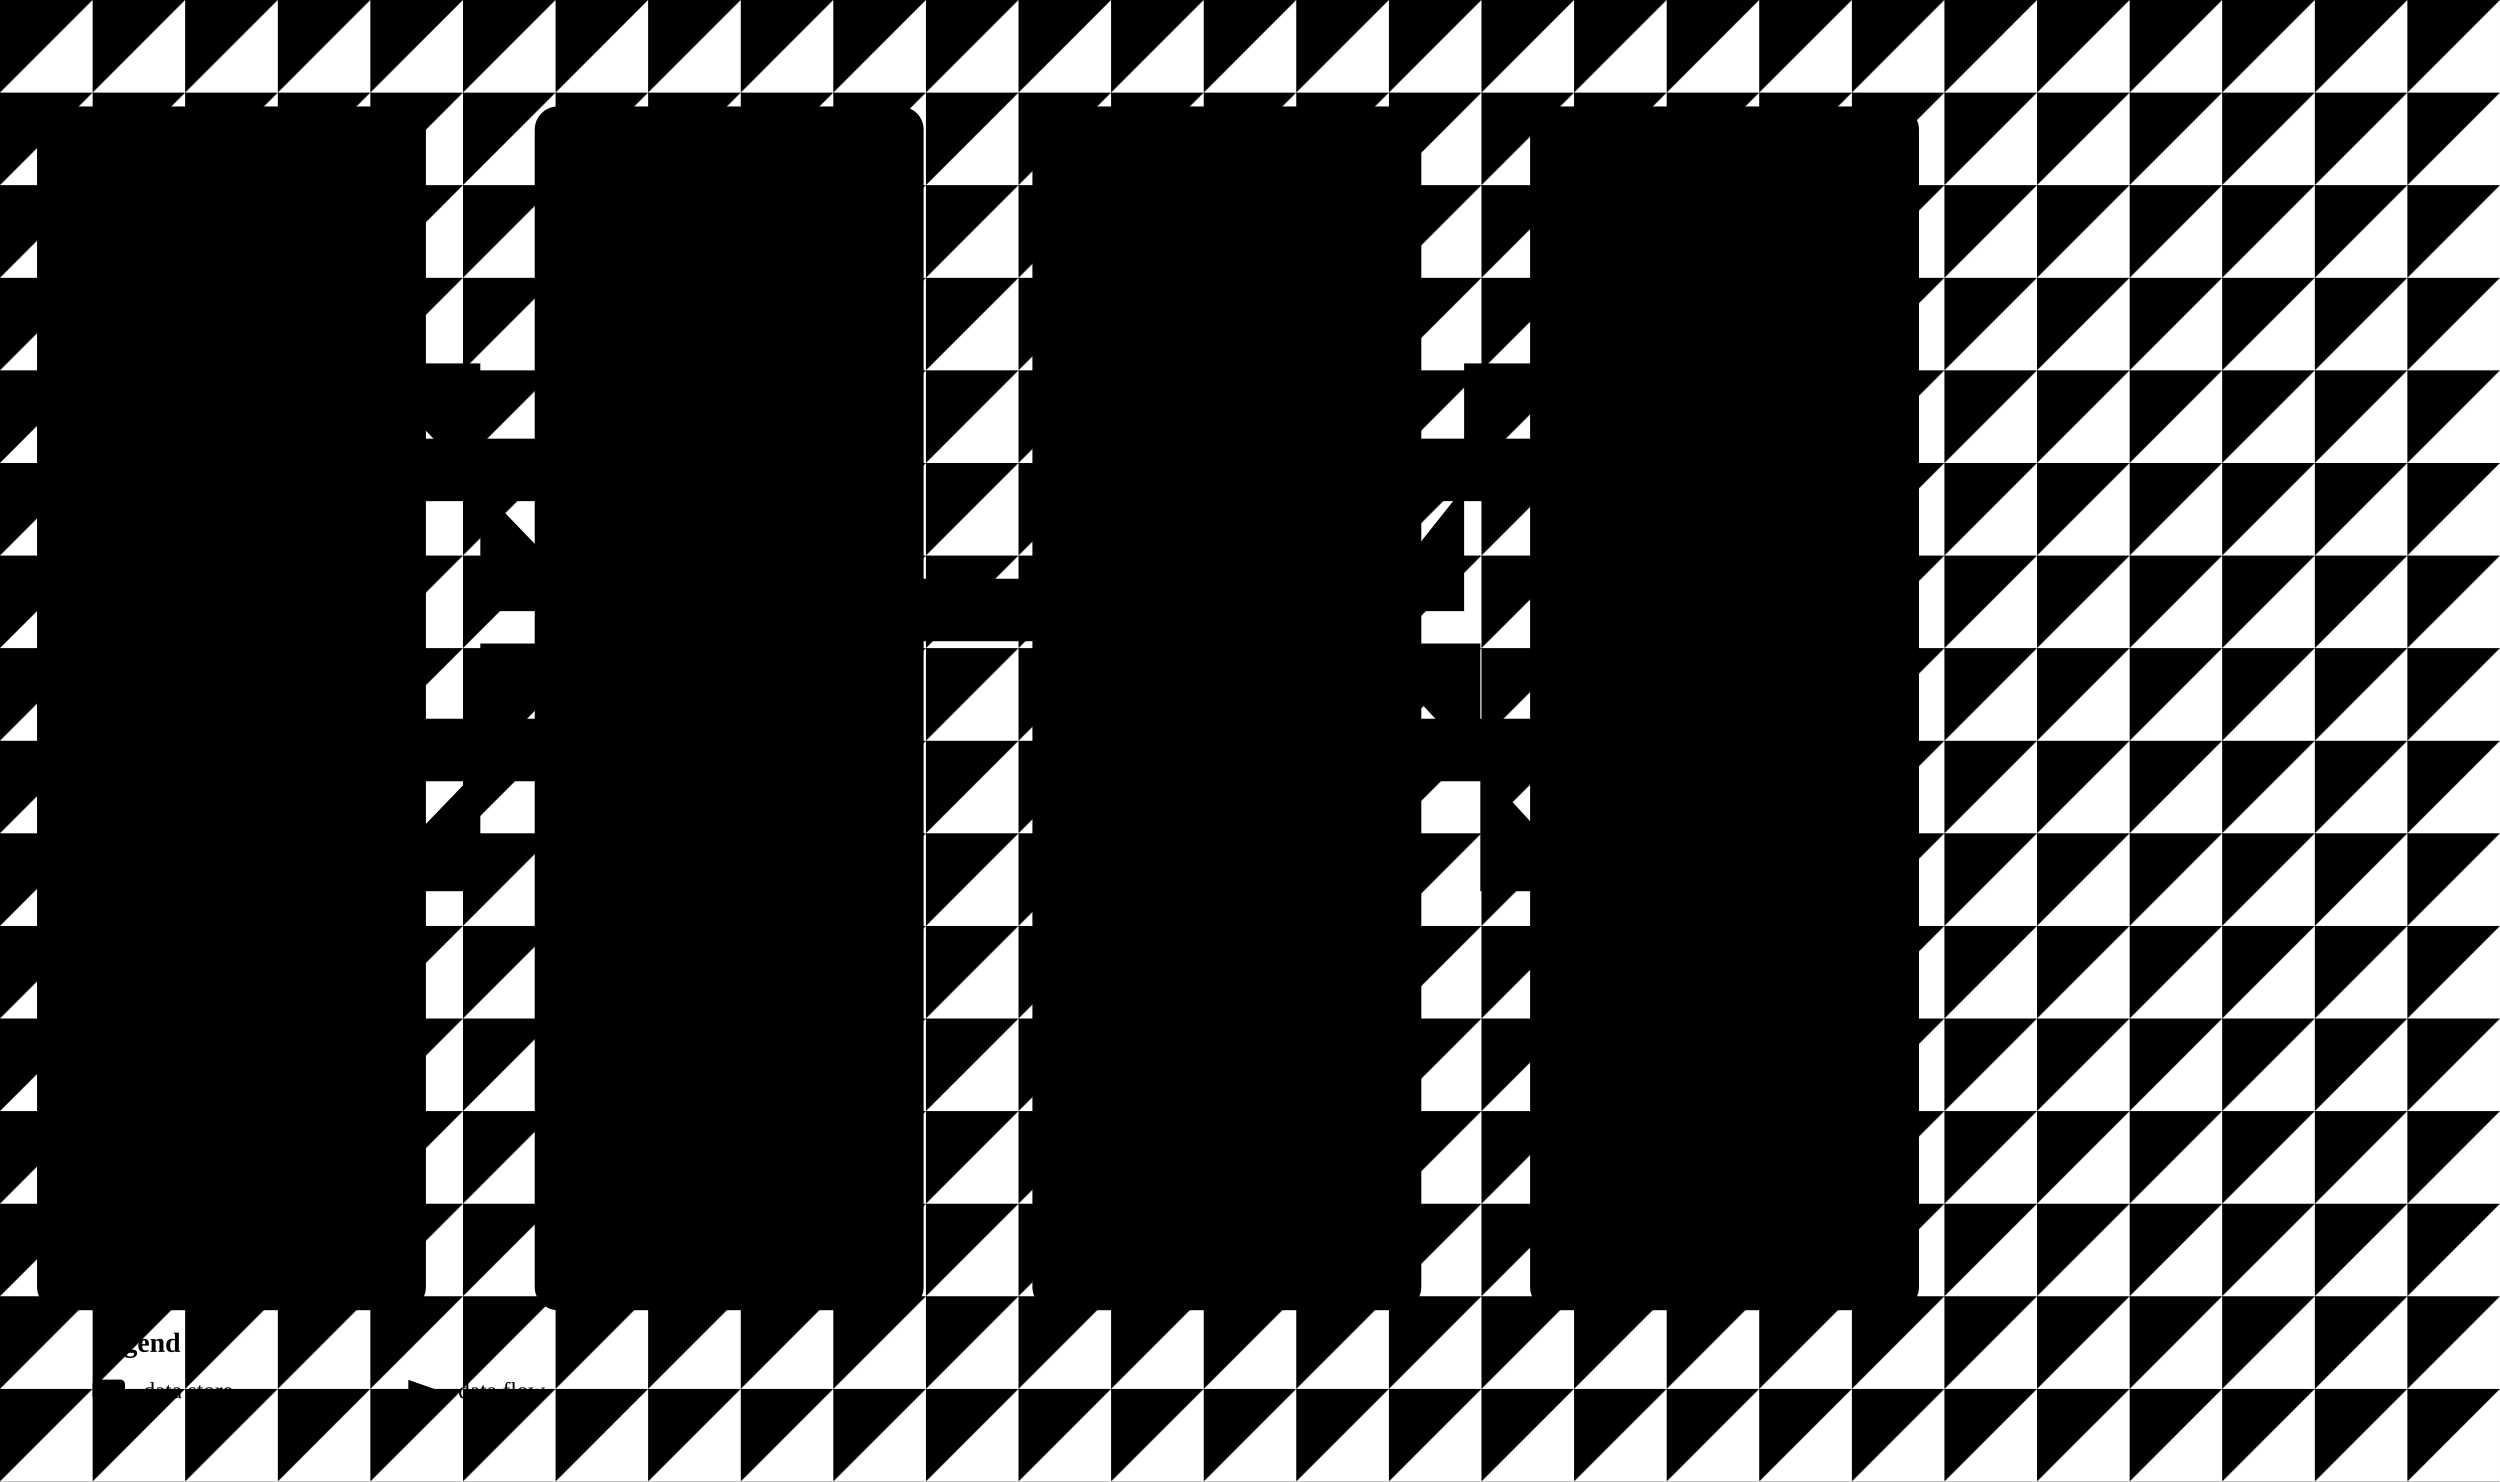
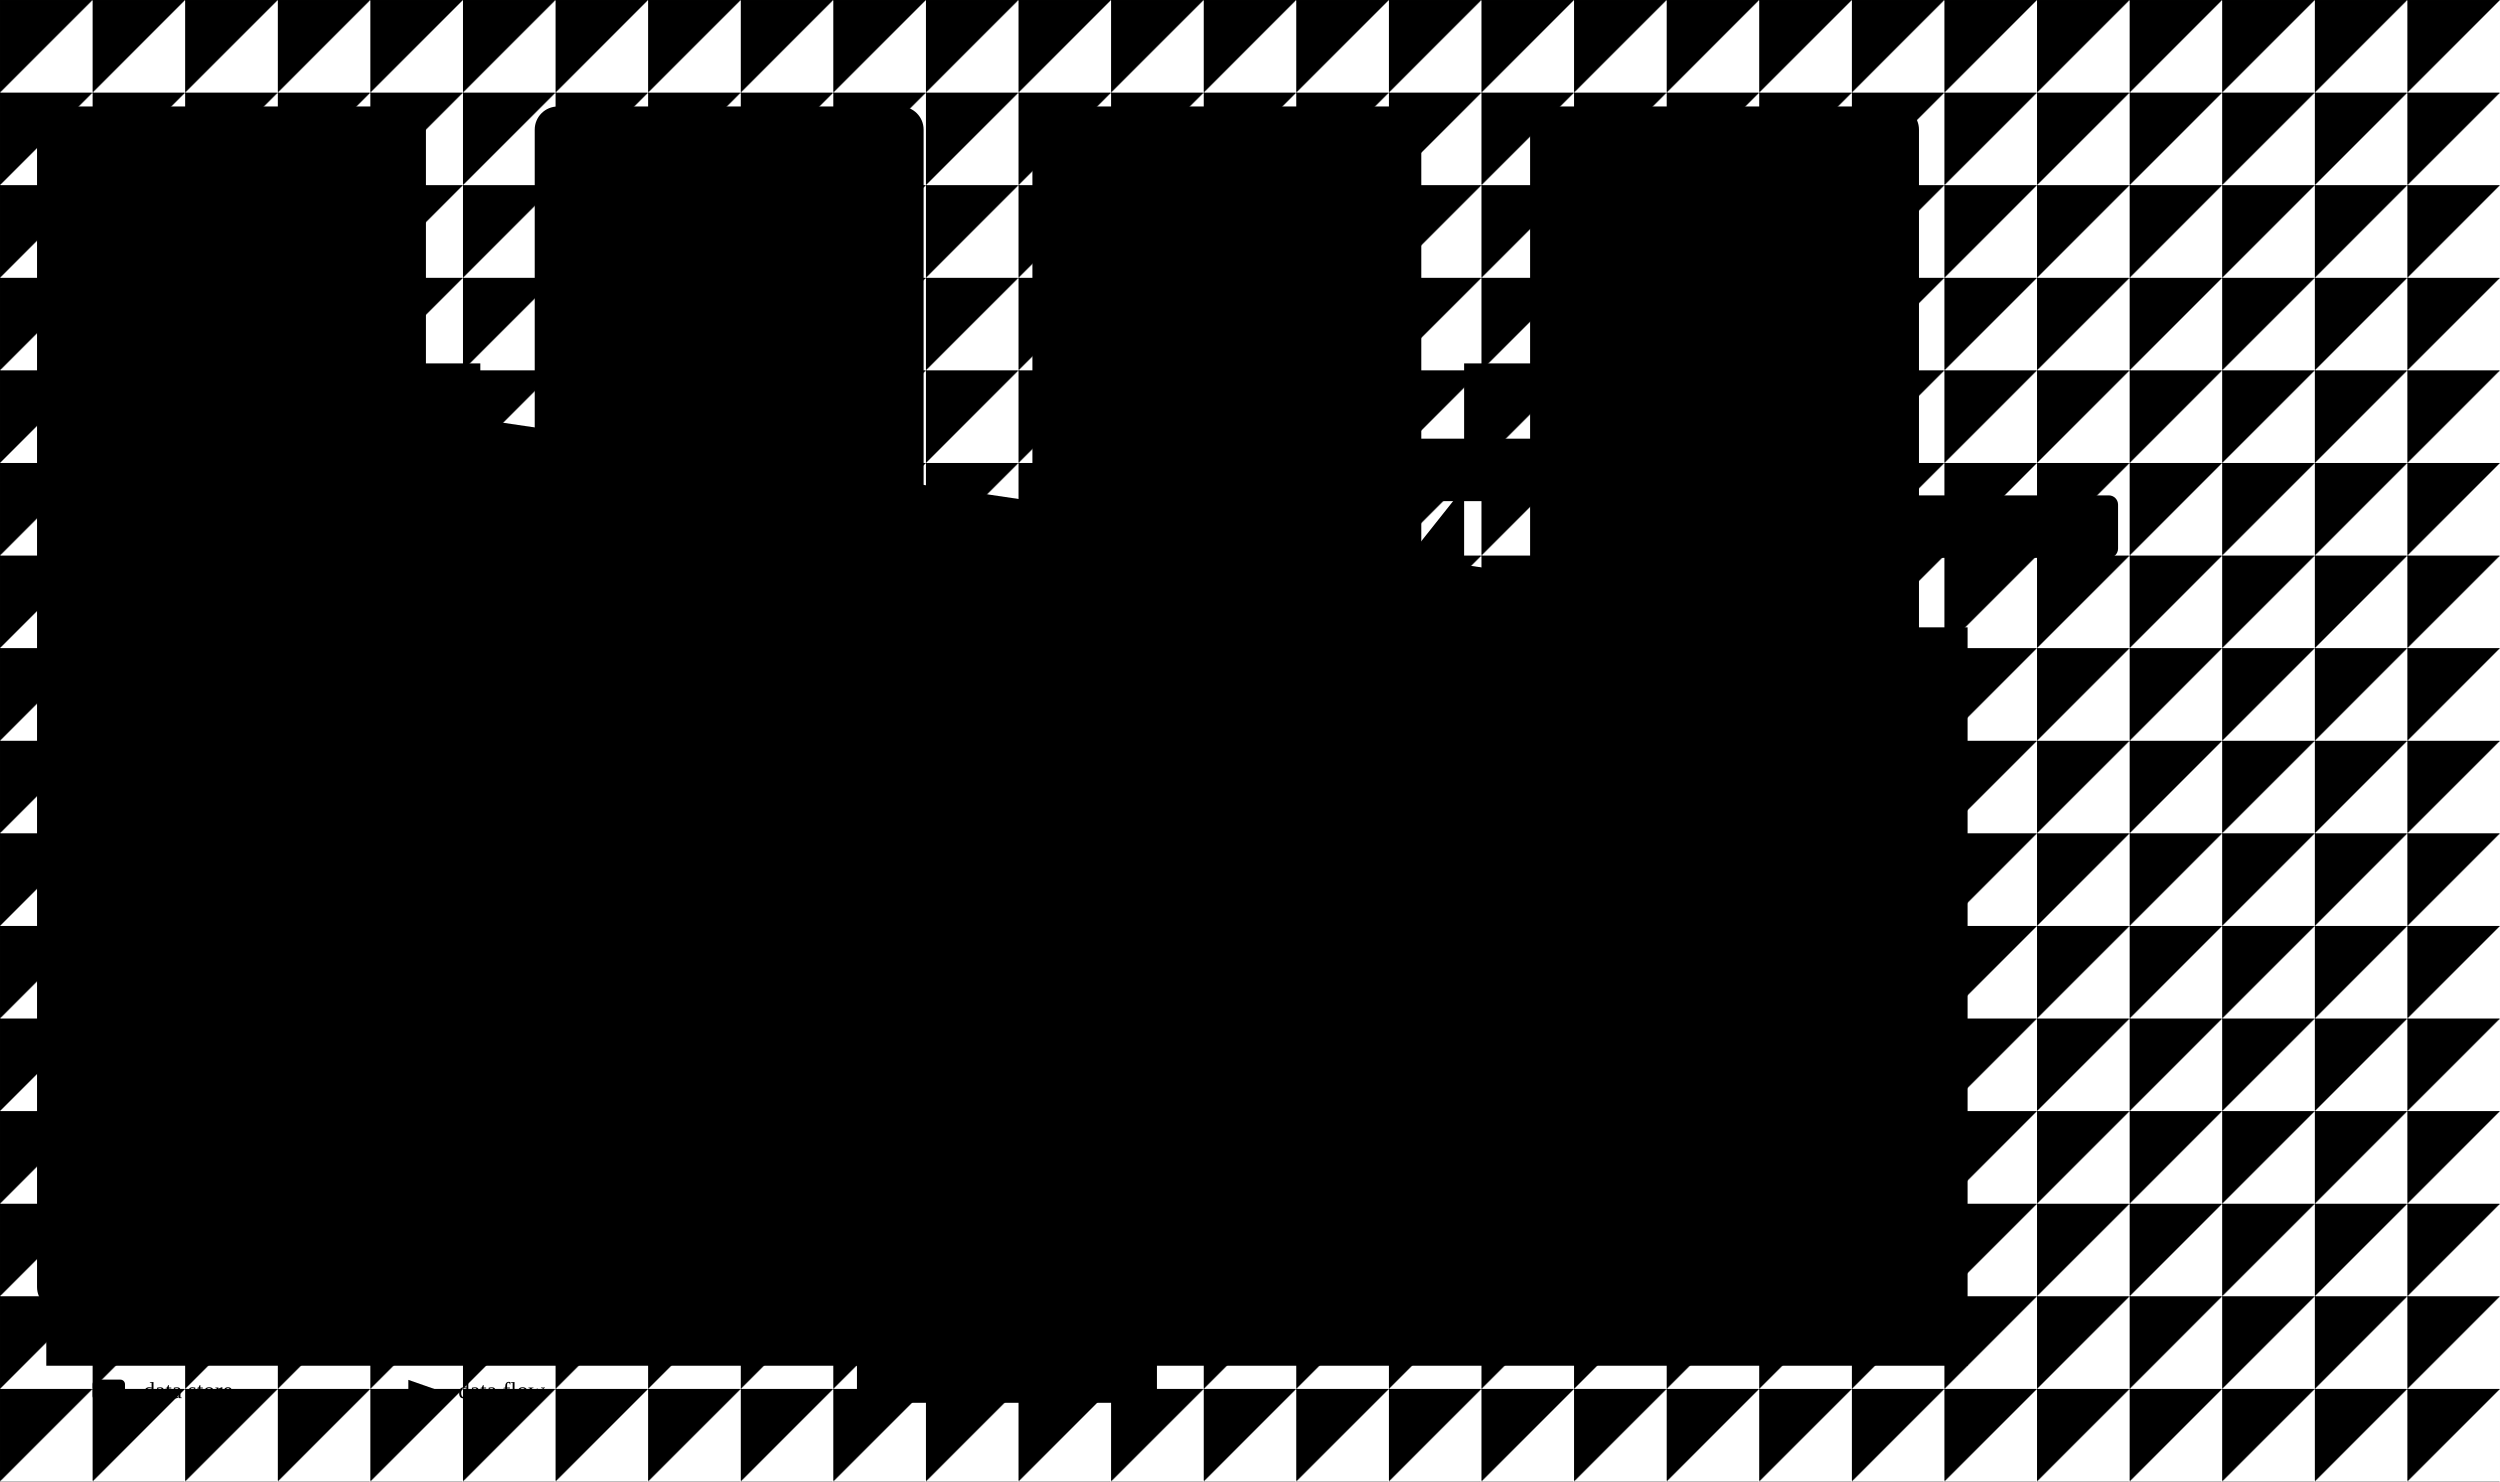
<svg viewBox="0 0 1080 640" role="img" lang="en" aria-labelledby="archify-diagram-title archify-diagram-description" data-preset="classic" data-quality-profile="showcase">
  <defs>
    <marker id="arrowhead" markerWidth="10" markerHeight="7" refX="9" refY="3.5" orient="auto">
      <polygon points="0 0, 10 3.5, 0 7" class="m-default" />
    </marker>
    <marker id="arrowhead-emphasis" markerWidth="10" markerHeight="7" refX="9" refY="3.5" orient="auto">
      <polygon points="0 0, 10 3.5, 0 7" class="m-emphasis" />
    </marker>
    <marker id="arrowhead-security" markerWidth="10" markerHeight="7" refX="9" refY="3.5" orient="auto">
      <polygon points="0 0, 10 3.5, 0 7" class="m-security" />
    </marker>
    <marker id="arrowhead-dashed" markerWidth="10" markerHeight="7" refX="9" refY="3.5" orient="auto">
      <polygon points="0 0, 10 3.5, 0 7" class="m-dashed" />
    </marker>
    <pattern id="grid" width="40" height="40" patternUnits="userSpaceOnUse">
      <path d="M 40 0 L 0 0 0 40" class="c-grid" stroke-width="0.5" />
    </pattern>
  </defs>
  <rect width="100%" height="100%" fill="url(#grid)" />
  <rect data-graph-role="structural-frame" data-composition-frame-kind="stage" data-composition-frame-id="0" x="16" y="46" width="168" height="520" rx="10" class="c-lane" stroke-width="1" />
  <text x="100" y="68" class="t-dim" font-size="9" font-weight="600" text-anchor="middle">01 / Tracker fields</text>
  <rect data-graph-role="structural-frame" data-composition-frame-kind="stage" data-composition-frame-id="1" x="231" y="46" width="168" height="520" rx="10" class="c-lane" stroke-width="1" />
  <text x="315" y="68" class="t-dim" font-size="9" font-weight="600" text-anchor="middle">02 / Query</text>
  <rect data-graph-role="structural-frame" data-composition-frame-kind="stage" data-composition-frame-id="2" x="446" y="46" width="168" height="520" rx="10" class="c-lane" stroke-width="1" />
  <text x="530" y="68" class="t-dim" font-size="9" font-weight="600" text-anchor="middle">03 / Board</text>
  <rect data-graph-role="structural-frame" data-composition-frame-kind="stage" data-composition-frame-id="3" x="661" y="46" width="168" height="520" rx="10" class="c-lane" stroke-width="1" />
  <text x="745" y="68" class="t-dim" font-size="9" font-weight="600" text-anchor="middle">04 / Consume</text>
  <path data-edge-from="tickets" data-edge-to="frontier_query" data-edge-label="every open ticket" data-edge-key="0" data-edge-id="all-tickets" data-composition-points="156,157;207.5,157;207.5,264;259,264" d="M 156 157 L 207.5 157 L 207.5 264 L 259 264" class="a-default" stroke-width="1.4" marker-end="url(#arrowhead)" />
  <path data-edge-from="blocking_edges" data-edge-to="frontier_query" data-edge-label="blockers all done?" data-edge-key="1" data-edge-id="blockers-done" data-composition-points="156,271;259,271" d="M 156 271 L 259 271" class="a-default" stroke-width="1.4" marker-end="url(#arrowhead)" />
  <path data-edge-from="assignee_field" data-edge-to="frontier_query" data-edge-label="assignee empty?" data-edge-key="2" data-edge-id="assignee-empty" data-composition-points="156,385;207.5,385;207.5,278;259,278" d="M 156 385 L 207.5 385 L 207.5 278 L 259 278" class="a-default" stroke-width="1.4" marker-end="url(#arrowhead)" />
  <path data-edge-from="frontier_query" data-edge-to="board" data-edge-label="answer written" data-edge-key="3" data-edge-id="answer-written" data-composition-points="371,271;470,271" d="M 371 271 L 470 271" class="a-default" stroke-width="1.4" marker-end="url(#arrowhead)" />
  <path data-edge-from="board" data-edge-to="thomas" data-edge-label="session start + ticket closes" data-edge-key="4" data-edge-id="board-thomas" data-composition-points="590,264;632.5,264;632.5,157;675,157" d="M 590 264 L 632.5 264 L 632.5 157 L 675 157" class="a-default" stroke-width="1.4" marker-end="url(#arrowhead)" />
  <path data-edge-from="board" data-edge-to="owner" data-edge-label="reviews readiness" data-edge-key="5" data-edge-id="board-owner" data-composition-points="590,278;639.5,278;639.5,385;689,385" d="M 590 278 L 639.5 278 L 639.5 385 L 689 385" class="a-default" stroke-width="1.4" marker-end="url(#arrowhead)" />
+   <path data-edge-from="board" data-edge-to="builder" data-edge-label="claim, then dispatch" data-edge-key="6" data-edge-id="board-builder" data-composition-points="590,271;675,271" d="M 590 271 L 675 271" class="a-default" stroke-width="1.4" marker-end="url(#arrowhead)" />
+   <path data-edge-from="builder" data-edge-to="tickets" data-edge-label="issue found → new ticket" data-edge-key="7" data-edge-id="new-ticket" data-composition-points="815,271;850,271;850,590;20,590;20,157;44,157" d="M 815 271 L 850 271 L 850 590 L 20 590 L 20 157 L 44 157" class="a-default" stroke-width="1.4" marker-end="url(#arrowhead)" />
  <g id="node-tickets" data-node-id="tickets" data-node-label="Open Tickets" tabindex="0" role="button" aria-label="Focus Open Tickets, all tracker items, 01 / Tracker fields" aria-pressed="false" data-node-kind="database" data-node-sublabel="all tracker items" data-node-context="01 / Tracker fields">
    <rect x="44" y="128" width="112" height="58" rx="6" class="c-mask" />
    <rect x="44" y="128" width="112" height="58" rx="6" class="c-database" stroke-width="1.5" />
    <g aria-hidden="true" data-semantic-sigil="database" class="semantic-sigil s-database" transform="translate(50 134) scale(0.6875)">
      <ellipse cx="8" cy="4" rx="5" ry="2" />
      <path d="M3 4v8c0 1.1 2.2 2 5 2s5-.9 5-2V4M3 8c0 1.1 2.2 2 5 2s5-.9 5-2" />
    </g>
    <text data-node-label="" data-detail-anchor="" x="100" y="149" class="t-primary" font-size="10" font-weight="600" text-anchor="middle">Open Tickets</text>
    <text data-detail="context" x="100" y="165" class="t-muted" font-size="7" text-anchor="middle">all tracker items</text>
  </g>
  <g id="node-blocking_edges" data-node-id="blocking_edges" data-node-label="Blocking Edges" tabindex="0" role="button" aria-label="Focus Blocking Edges, blocked_by graph, 01 / Tracker fields" aria-pressed="false" data-node-kind="database" data-node-sublabel="blocked_by graph" data-node-context="01 / Tracker fields">
    <rect x="44" y="242" width="112" height="58" rx="6" class="c-mask" />
    <rect x="44" y="242" width="112" height="58" rx="6" class="c-database" stroke-width="1.5" />
    <g aria-hidden="true" data-semantic-sigil="database" class="semantic-sigil s-database" transform="translate(50 248) scale(0.6875)">
      <ellipse cx="8" cy="4" rx="5" ry="2" />
      <path d="M3 4v8c0 1.1 2.2 2 5 2s5-.9 5-2V4M3 8c0 1.1 2.2 2 5 2s5-.9 5-2" />
    </g>
    <text data-node-label="" data-detail-anchor="" x="100" y="263" class="t-primary" font-size="10" font-weight="600" text-anchor="middle">Blocking Edges</text>
    <text data-detail="context" x="100" y="279" class="t-muted" font-size="7" text-anchor="middle">blocked_by graph</text>
  </g>
  <g id="node-assignee_field" data-node-id="assignee_field" data-node-label="Assignee Field" tabindex="0" role="button" aria-label="Focus Assignee Field, empty or held, 01 / Tracker fields" aria-pressed="false" data-node-kind="database" data-node-sublabel="empty or held" data-node-context="01 / Tracker fields">
    <rect x="44" y="356" width="112" height="58" rx="6" class="c-mask" />
    <rect x="44" y="356" width="112" height="58" rx="6" class="c-database" stroke-width="1.5" />
    <g aria-hidden="true" data-semantic-sigil="database" class="semantic-sigil s-database" transform="translate(50 362) scale(0.6875)">
      <ellipse cx="8" cy="4" rx="5" ry="2" />
      <path d="M3 4v8c0 1.1 2.2 2 5 2s5-.9 5-2V4M3 8c0 1.1 2.2 2 5 2s5-.9 5-2" />
    </g>
    <text data-node-label="" data-detail-anchor="" x="100" y="377" class="t-primary" font-size="10" font-weight="600" text-anchor="middle">Assignee Field</text>
    <text data-detail="context" x="100" y="393" class="t-muted" font-size="7" text-anchor="middle">empty or held</text>
  </g>
  <g id="node-frontier_query" data-node-id="frontier_query" data-node-label="Frontier Query" tabindex="0" role="button" aria-label="Focus Frontier Query, asks what is ready, 02 / Query" aria-pressed="false" data-node-kind="backend" data-node-sublabel="asks what is ready" data-node-tag="not remembered" data-node-context="02 / Query">
    <rect x="259" y="242" width="112" height="58" rx="6" class="c-mask" />
    <rect x="259" y="242" width="112" height="58" rx="6" class="c-backend" stroke-width="1.5" />
    <g aria-hidden="true" data-semantic-sigil="backend" class="semantic-sigil s-backend" transform="translate(265 248) scale(0.6875)">
      <path d="M6 3 3 8l3 5M10 3l3 5-3 5" />
    </g>
    <text data-node-label="" data-detail-anchor="" x="315" y="263" class="t-primary" font-size="10" font-weight="600" text-anchor="middle">Frontier Query</text>
    <text data-detail="context" x="315" y="279" class="t-muted" font-size="7" text-anchor="middle">asks what is ready</text>
    <text data-detail="fine" x="315" y="289" class="t-backend" font-size="7" text-anchor="middle">not remembered</text>
  </g>
  <g id="node-board" data-node-id="board" data-node-label="Claimable Board" tabindex="0" role="button" aria-label="Focus Claimable Board, claimable, unclaimed, 03 / Board" aria-pressed="false" data-node-kind="cloud" data-node-sublabel="claimable, unclaimed" data-node-context="03 / Board">
    <rect x="470" y="242" width="120" height="58" rx="6" class="c-mask" />
    <rect x="470" y="242" width="120" height="58" rx="6" class="c-cloud" stroke-width="1.5" />
    <g aria-hidden="true" data-semantic-sigil="cloud" class="semantic-sigil s-cloud" transform="translate(476 248) scale(0.6875)">
      <path d="M4.3 12.5h7.3a2.4 2.4 0 0 0 .2-4.8 4 4 0 0 0-7.5-1.3A3.1 3.1 0 0 0 4.3 12.5Z" />
    </g>
    <text data-node-label="" data-detail-anchor="" x="530" y="263" class="t-primary" font-size="10" font-weight="600" text-anchor="middle">Claimable Board</text>
    <text data-detail="context" x="530" y="279" class="t-muted" font-size="7" text-anchor="middle">claimable, unclaimed</text>
  </g>
  <g id="node-thomas" data-node-id="thomas" data-node-label="Thomas" tabindex="0" role="button" aria-label="Focus Thomas, reruns after merge/handback, 04 / Consume" aria-pressed="false" data-node-kind="backend" data-node-sublabel="reruns after merge/handback" data-node-context="04 / Consume">
    <rect x="675" y="128" width="140" height="58" rx="6" class="c-mask" />
    <rect x="675" y="128" width="140" height="58" rx="6" class="c-backend" stroke-width="1.5" />
    <g aria-hidden="true" data-semantic-sigil="backend" class="semantic-sigil s-backend" transform="translate(681 134) scale(0.6875)">
      <path d="M6 3 3 8l3 5M10 3l3 5-3 5" />
    </g>
    <text data-node-label="" data-detail-anchor="" x="745" y="149" class="t-primary" font-size="10" font-weight="600" text-anchor="middle">Thomas</text>
    <text data-detail="context" x="745" y="165" class="t-muted" font-size="7" text-anchor="middle">reruns after merge/handback</text>
  </g>
+   <g id="node-builder" data-node-id="builder" data-node-label="Builder" tabindex="0" role="button" aria-label="Focus Builder, claims and works the ticket, 04 / Consume" aria-pressed="false" data-node-kind="backend" data-node-sublabel="claims and works the ticket" data-node-context="04 / Consume">
+     <rect x="675" y="242" width="140" height="58" rx="6" class="c-mask" />
+     <rect x="675" y="242" width="140" height="58" rx="6" class="c-backend" stroke-width="1.5" />
+     <g aria-hidden="true" data-semantic-sigil="backend" class="semantic-sigil s-backend" transform="translate(681 248) scale(0.6875)">
+       <path d="M6 3 3 8l3 5M10 3l3 5-3 5" />
+     </g>
+     <text data-node-label="" data-detail-anchor="" x="745" y="263" class="t-primary" font-size="10" font-weight="600" text-anchor="middle">Builder</text>
+     <text data-detail="context" x="745" y="279" class="t-muted" font-size="7" text-anchor="middle">claims and works the ticket</text>
+   </g>
  <g id="node-owner" data-node-id="owner" data-node-label="Owner" tabindex="0" role="button" aria-label="Focus Owner, looks at the board, 04 / Consume" aria-pressed="false" data-node-kind="external" data-node-sublabel="looks at the board" data-node-context="04 / Consume">
    <rect x="689" y="356" width="112" height="58" rx="6" class="c-mask" />
    <rect x="689" y="356" width="112" height="58" rx="6" class="c-external" stroke-width="1.5" />
    <g aria-hidden="true" data-semantic-sigil="external" class="semantic-sigil s-external" transform="translate(695 362) scale(0.6875)">
      <rect x="2.5" y="5" width="8.5" height="8" rx="1.5" />
      <path d="M8 2.5h5.5V8M13.5 2.5 7.5 8.5" />
    </g>
    <text data-node-label="" data-detail-anchor="" x="745" y="377" class="t-primary" font-size="10" font-weight="600" text-anchor="middle">Owner</text>
    <text data-detail="context" x="745" y="393" class="t-muted" font-size="7" text-anchor="middle">looks at the board</text>
  </g>
  <g data-detail="context" data-edge-from="tickets" data-edge-to="frontier_query" data-edge-label="every open ticket" data-edge-key="0" data-edge-id="all-tickets">
    <rect x="159.85" y="189.5" width="95.3" height="27" rx="4" class="c-mask" />
    <text x="207.5" y="200.5" class="t-muted" font-size="8" text-anchor="middle">every open ticket</text>
    <text data-detail="fine" x="207.5" y="211.5" class="t-dim" font-size="7" text-anchor="middle">state read</text>
  </g>
  <g data-detail="context" data-edge-from="blocking_edges" data-edge-to="frontier_query" data-edge-label="blockers all done?" data-edge-key="1" data-edge-id="blockers-done">
    <rect x="249.9" y="303" width="100.2" height="27" rx="4" class="c-mask" />
    <text x="300" y="314" class="t-muted" font-size="8" text-anchor="middle">blockers all done?</text>
    <text data-detail="fine" x="300" y="325" class="t-dim" font-size="7" text-anchor="middle">graph read</text>
  </g>
  <g data-detail="context" data-edge-from="assignee_field" data-edge-to="frontier_query" data-edge-label="assignee empty?" data-edge-key="2" data-edge-id="assignee-empty">
    <rect x="164.75" y="310.5" width="85.5" height="27" rx="4" class="c-mask" />
    <text x="207.5" y="321.5" class="t-muted" font-size="8" text-anchor="middle">assignee empty?</text>
    <text data-detail="fine" x="207.5" y="332.5" class="t-dim" font-size="7" text-anchor="middle">state read</text>
  </g>
  <g data-detail="context" data-edge-from="frontier_query" data-edge-to="board" data-edge-label="answer written" data-edge-key="3" data-edge-id="answer-written">
    <rect x="380.2" y="250" width="80.6" height="27" rx="4" class="c-mask" />
    <text x="420.5" y="261" class="t-muted" font-size="8" text-anchor="middle">answer written</text>
    <text data-detail="fine" x="420.5" y="272" class="t-dim" font-size="7" text-anchor="middle">derived</text>
  </g>
  <g data-detail="context" data-edge-from="board" data-edge-to="thomas" data-edge-label="session start + ticket closes" data-edge-key="4" data-edge-id="board-thomas">
    <rect x="555.45" y="189.5" width="154.1" height="27" rx="4" class="c-mask" />
    <text x="632.5" y="200.5" class="t-muted" font-size="8" text-anchor="middle">session start + ticket closes</text>
    <text data-detail="fine" x="632.5" y="211.5" class="t-dim" font-size="7" text-anchor="middle">polled</text>
  </g>
  <g data-detail="context" data-edge-from="board" data-edge-to="owner" data-edge-label="reviews readiness" data-edge-key="5" data-edge-id="board-owner">
    <rect x="591.85" y="310.5" width="95.3" height="27" rx="4" class="c-mask" />
    <text x="639.5" y="321.5" class="t-muted" font-size="8" text-anchor="middle">reviews readiness</text>
    <text data-detail="fine" x="639.5" y="332.5" class="t-dim" font-size="7" text-anchor="middle">read-only</text>
  </g>
+   <g data-detail="context" data-edge-from="board" data-edge-to="builder" data-edge-label="claim, then dispatch" data-edge-key="6" data-edge-id="board-builder">
+     <rect x="805" y="214" width="110" height="27" rx="4" class="c-mask" />
+     <text x="860" y="225" class="t-muted" font-size="8" text-anchor="middle">claim, then dispatch</text>
+     <text data-detail="fine" x="860" y="236" class="t-dim" font-size="7" text-anchor="middle">writes assignee</text>
+   </g>
+   <g data-detail="context" data-edge-from="builder" data-edge-to="tickets" data-edge-label="issue found → new ticket" data-edge-key="7" data-edge-id="new-ticket">
+     <rect x="370.2" y="579" width="129.6" height="27" rx="4" class="c-mask" />
+     <text x="435" y="590" class="t-muted" font-size="8" text-anchor="middle">issue found → new ticket</text>
+     <text data-detail="fine" x="435" y="601" class="t-dim" font-size="7" text-anchor="middle">writes</text>
+   </g>
  <g data-legend="" data-legend-bridge="">
    <text x="40" y="584" class="t-primary" font-size="12" font-weight="650">Legend</text>
    <g data-legend-semantic-kind="database" data-legend-kind="database" data-legend-label="data store" data-legend-x="40" data-legend-baseline="604" data-legend-width="93">
      <rect x="40" y="596" width="14" height="9" rx="2" class="c-database" stroke-width="1" />
      <text x="62" y="604" class="t-muted" font-size="10" font-weight="500">data store</text>
    </g>
    <g data-legend-semantic-kind="default" data-legend-x="155" data-legend-baseline="604" data-legend-width="88">
      <path d="M 155 601 L 189 601" class="a-default" stroke-width="1.4" marker-end="url(#arrowhead)" />
      <text x="198" y="604" class="t-muted" font-size="10" font-weight="500">data flow</text>
    </g>
  </g>
</svg>
